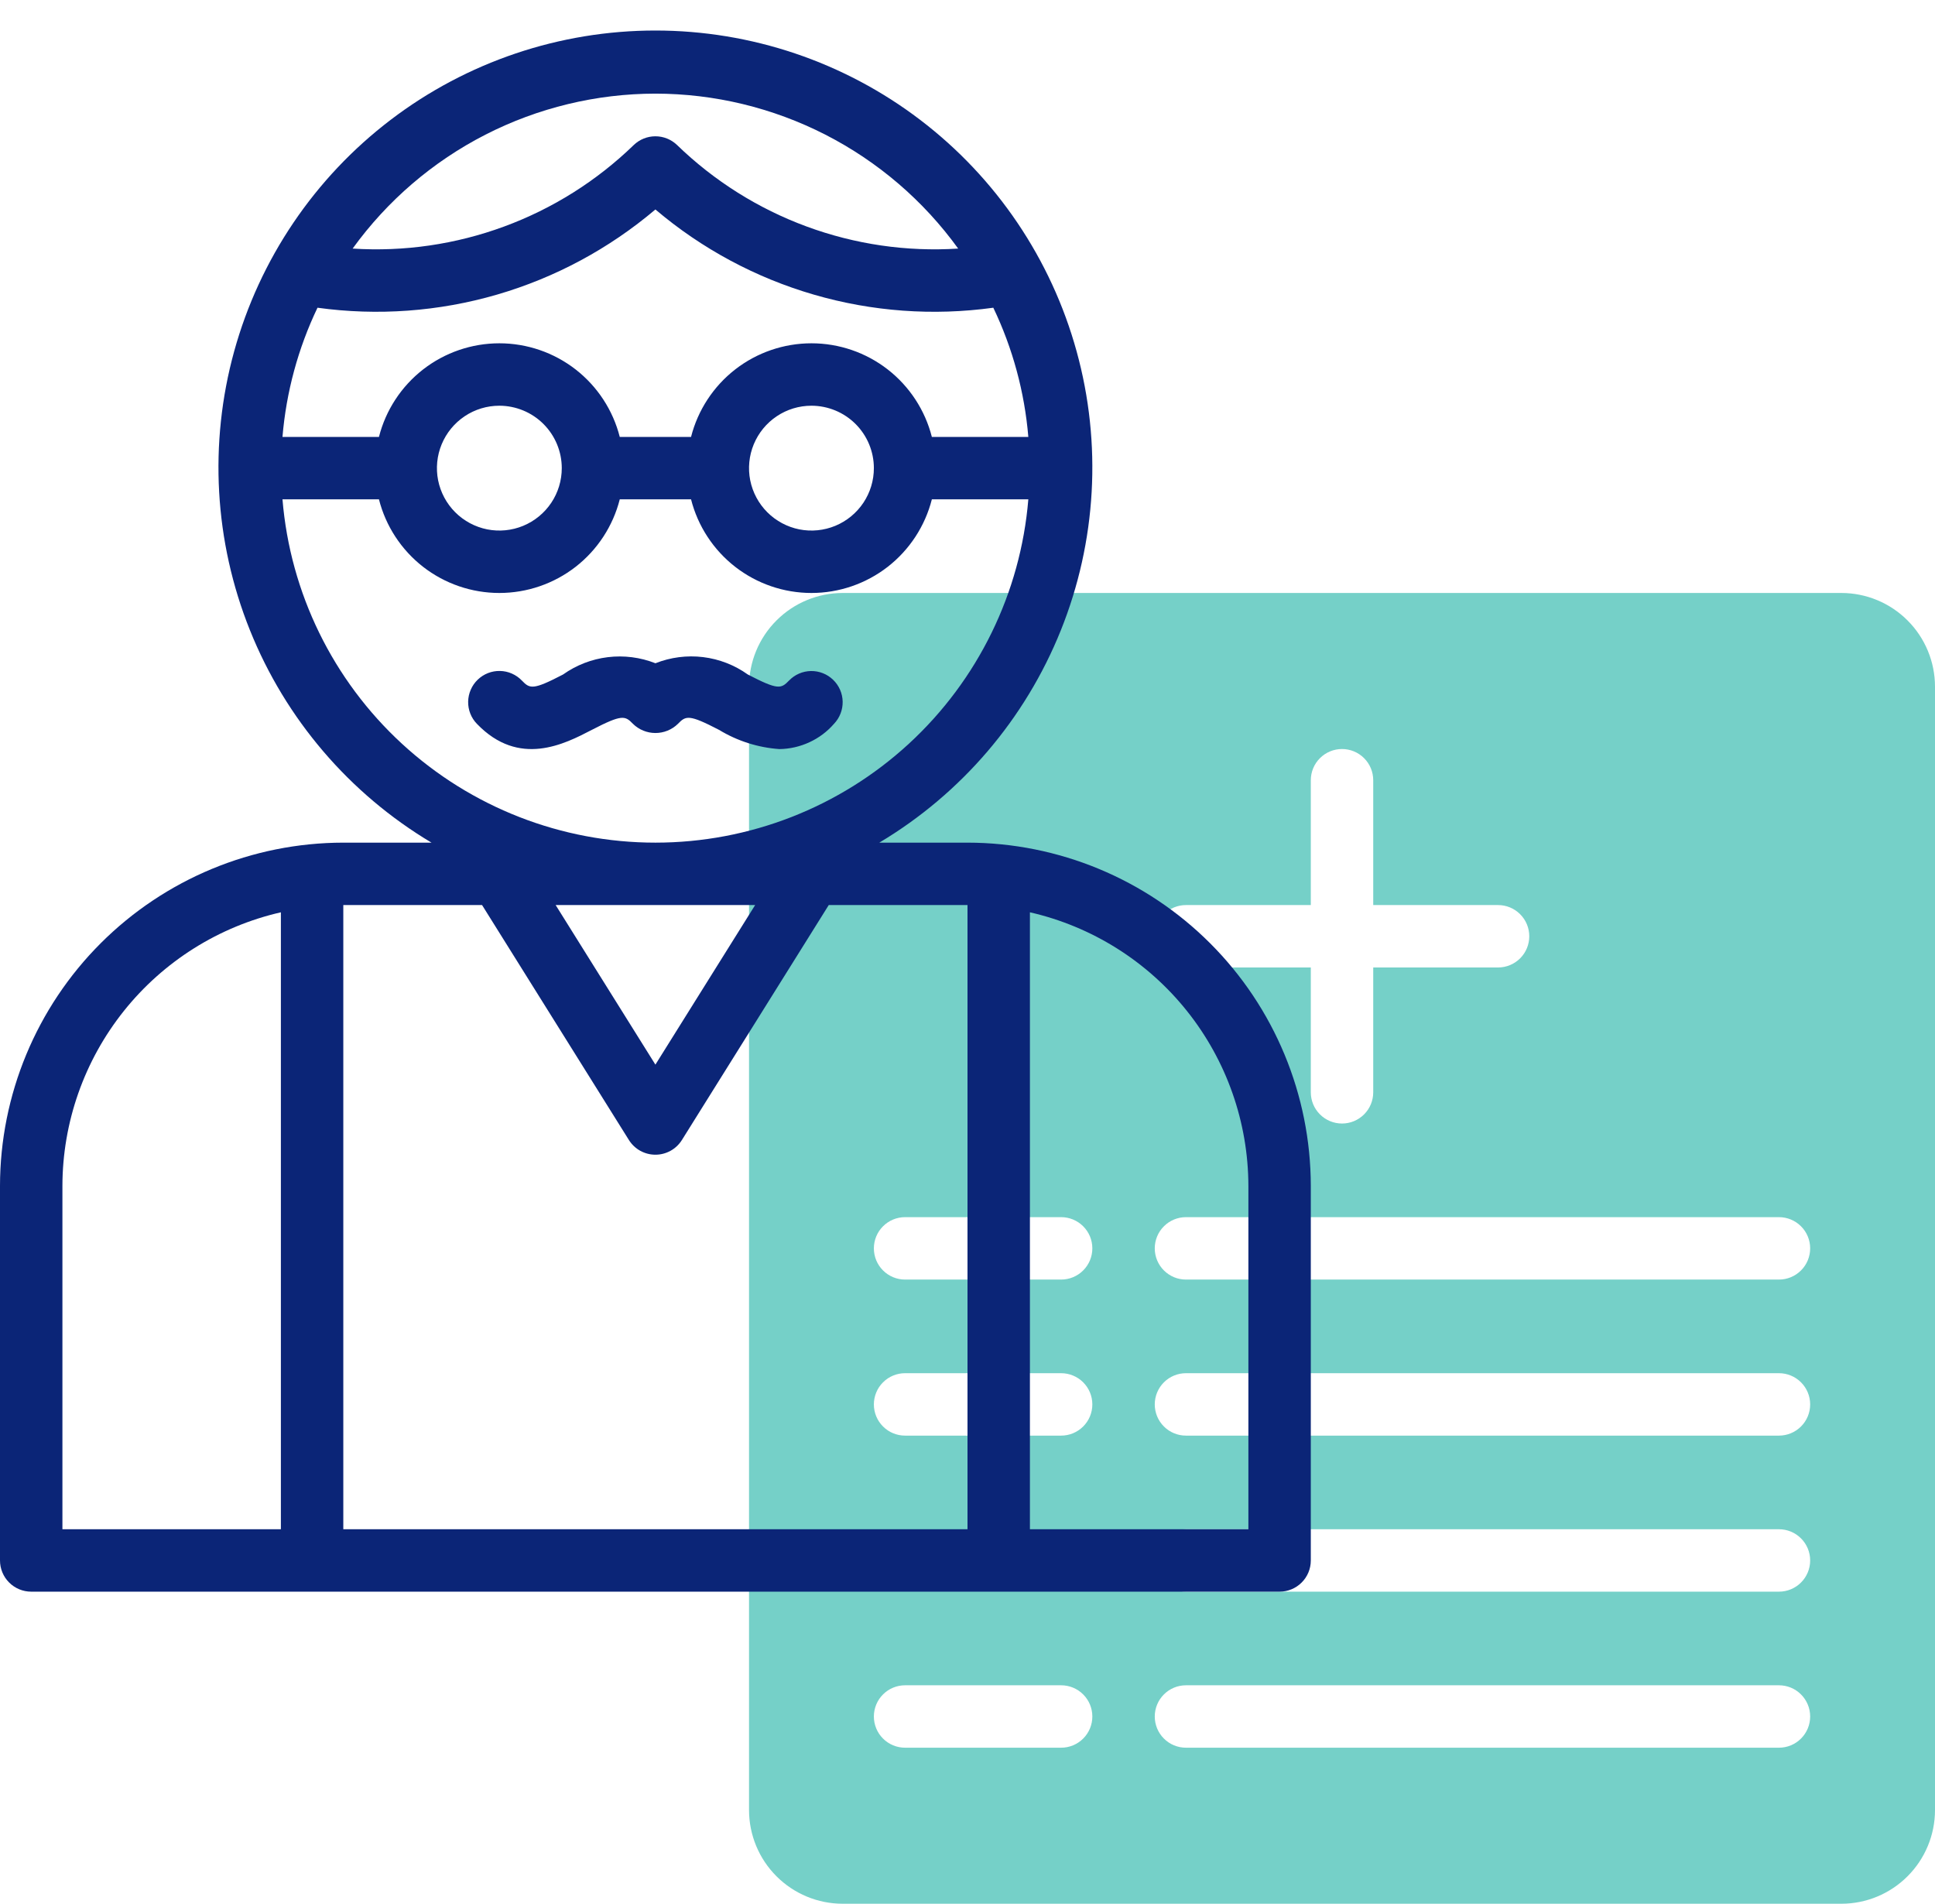
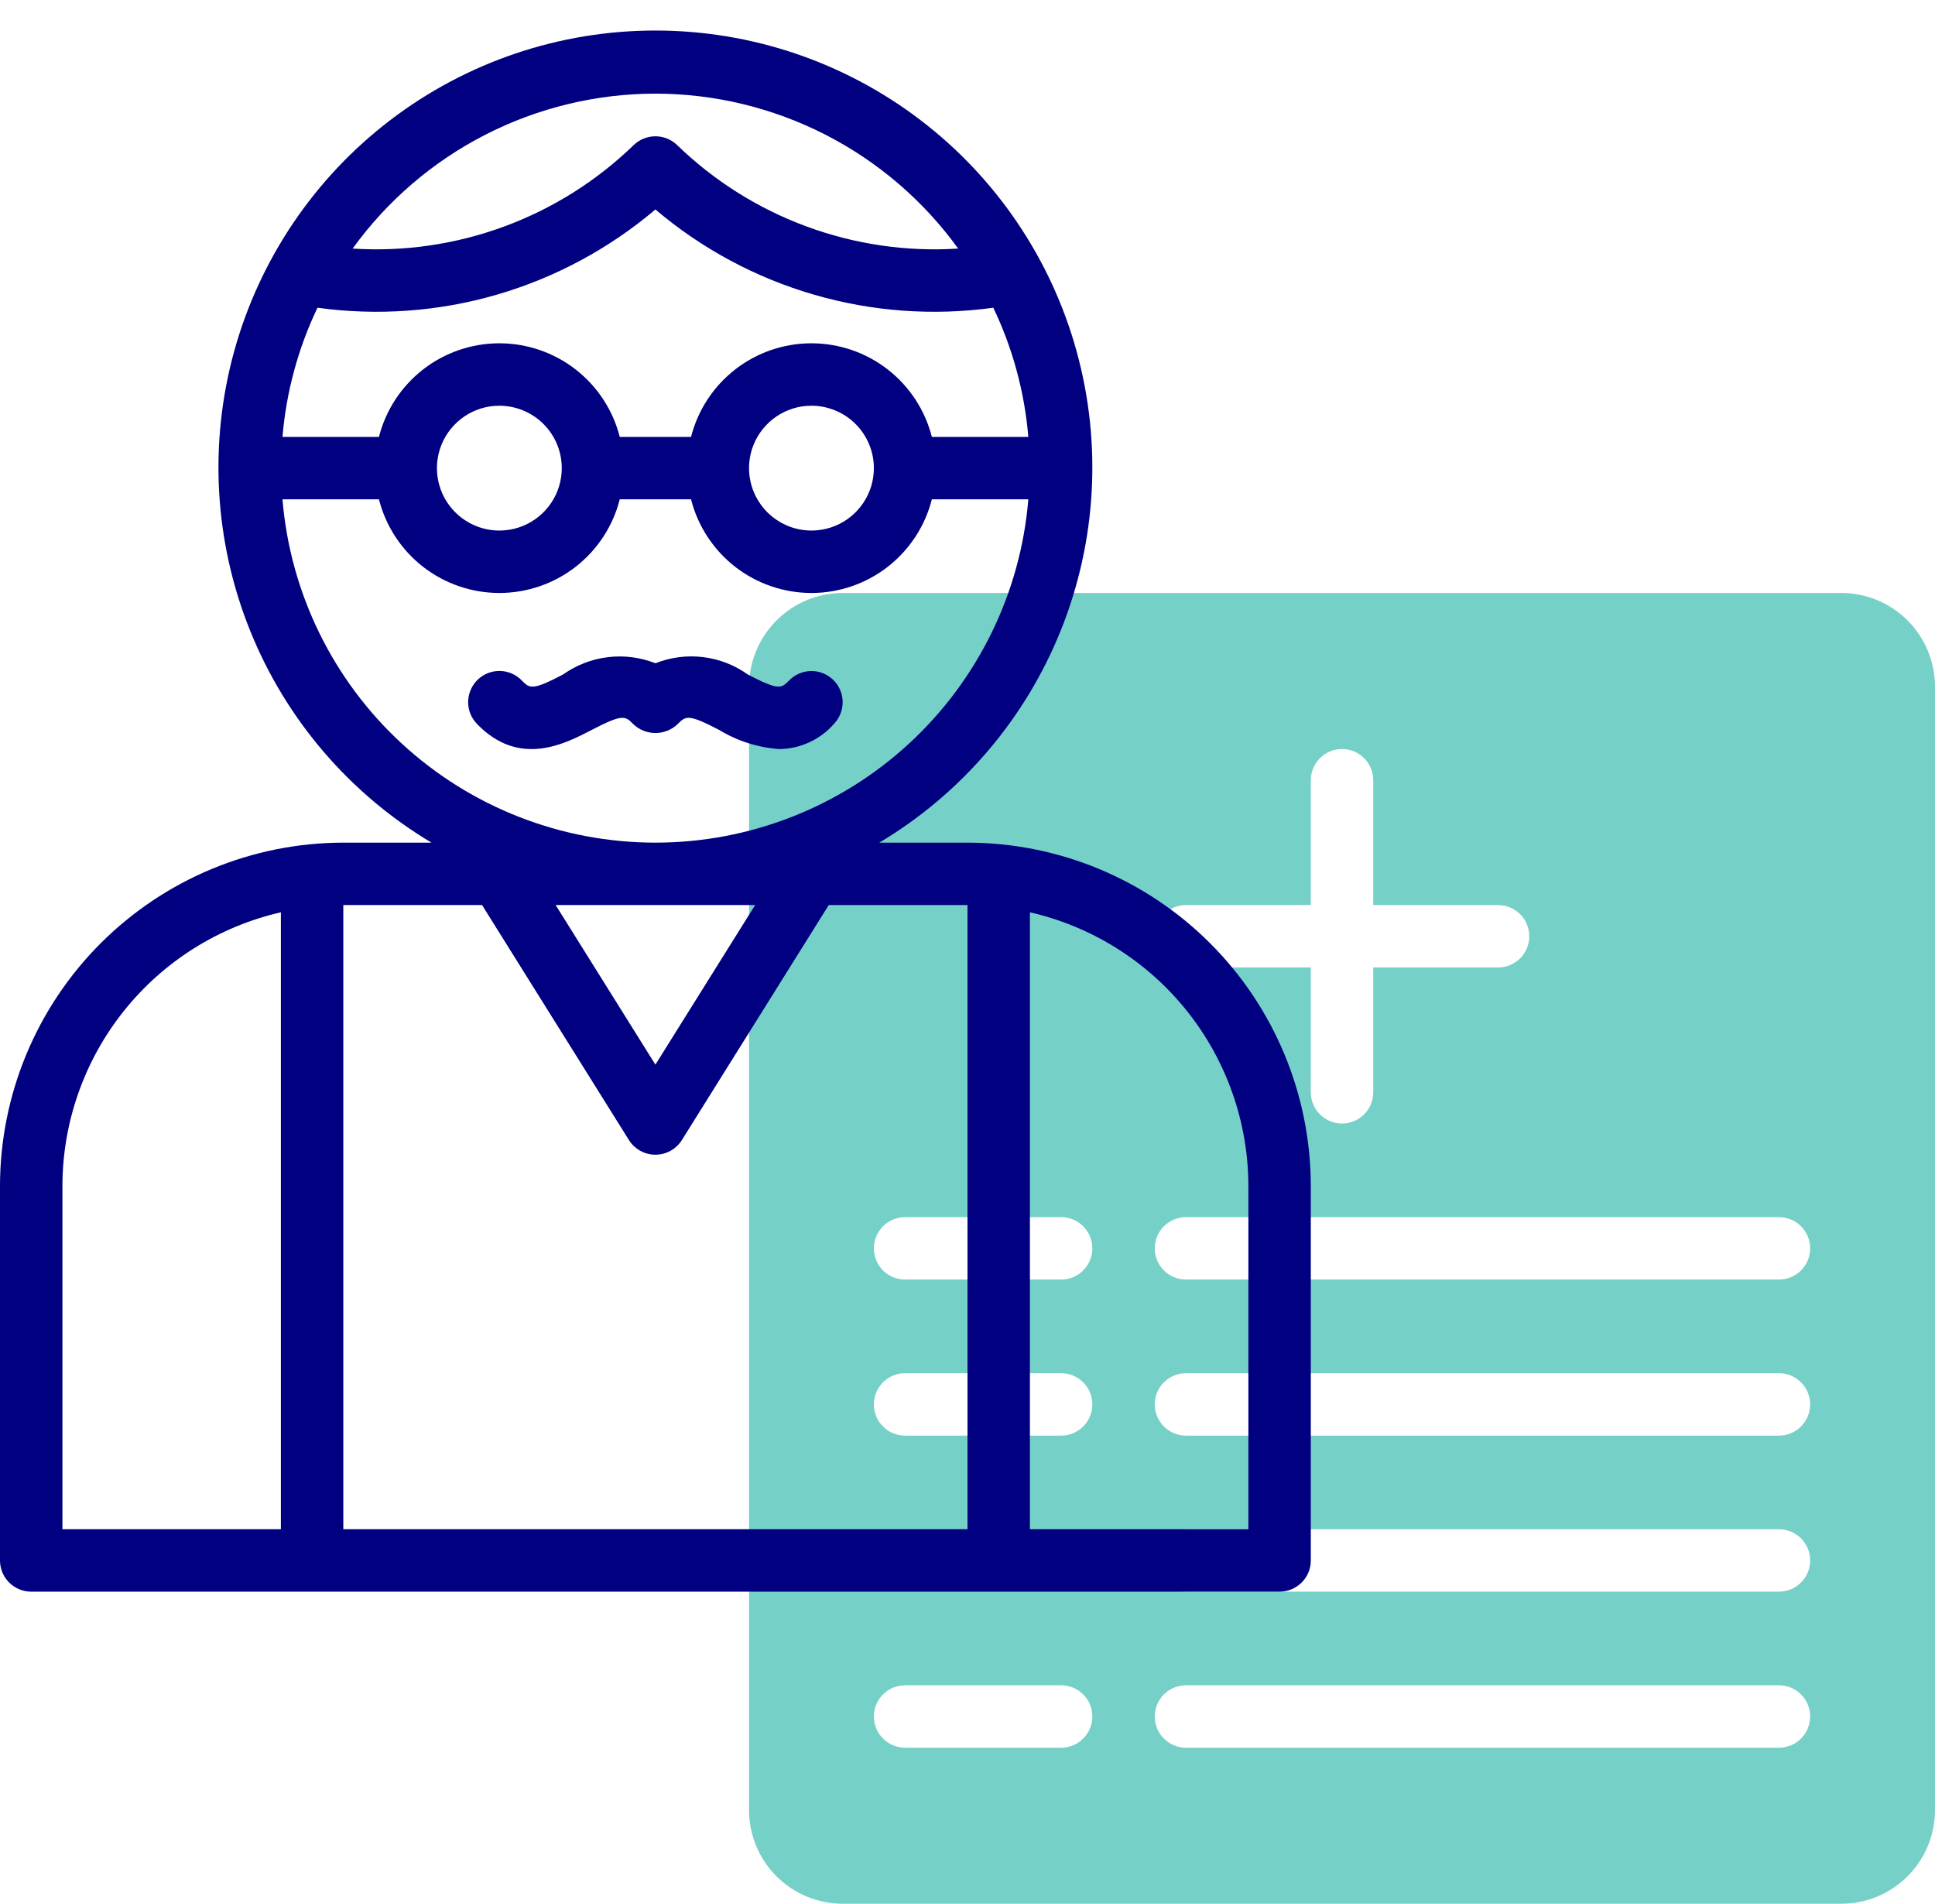
<svg xmlns="http://www.w3.org/2000/svg" width="62" height="61" viewBox="0 0 62 61" fill="none">
  <path d="M59 19H27C26.205 19.001 25.442 19.317 24.88 19.88C24.317 20.442 24.001 21.205 24 22V58C24.001 58.795 24.317 59.558 24.88 60.12C25.442 60.683 26.205 60.999 27 61H59C59.795 60.999 60.558 60.683 61.12 60.12C61.683 59.558 61.999 58.795 62 58V22C61.999 21.205 61.683 20.442 61.12 19.88C60.558 19.317 59.795 19.001 59 19ZM38 29H42V25C42 24.735 42.105 24.48 42.293 24.293C42.48 24.105 42.735 24 43 24C43.265 24 43.52 24.105 43.707 24.293C43.895 24.48 44 24.735 44 25V29H48C48.265 29 48.52 29.105 48.707 29.293C48.895 29.48 49 29.735 49 30C49 30.265 48.895 30.52 48.707 30.707C48.52 30.895 48.265 31 48 31H44V35C44 35.265 43.895 35.52 43.707 35.707C43.52 35.895 43.265 36 43 36C42.735 36 42.48 35.895 42.293 35.707C42.105 35.52 42 35.265 42 35V31H38C37.735 31 37.48 30.895 37.293 30.707C37.105 30.52 37 30.265 37 30C37 29.735 37.105 29.48 37.293 29.293C37.48 29.105 37.735 29 38 29ZM34 56H29C28.735 56 28.48 55.895 28.293 55.707C28.105 55.52 28 55.265 28 55C28 54.735 28.105 54.48 28.293 54.293C28.48 54.105 28.735 54 29 54H34C34.265 54 34.52 54.105 34.707 54.293C34.895 54.48 35 54.735 35 55C35 55.265 34.895 55.52 34.707 55.707C34.52 55.895 34.265 56 34 56ZM34 46H29C28.735 46 28.48 45.895 28.293 45.707C28.105 45.52 28 45.265 28 45C28 44.735 28.105 44.48 28.293 44.293C28.48 44.105 28.735 44 29 44H34C34.265 44 34.52 44.105 34.707 44.293C34.895 44.48 35 44.735 35 45C35 45.265 34.895 45.52 34.707 45.707C34.52 45.895 34.265 46 34 46ZM34 41H29C28.735 41 28.48 40.895 28.293 40.707C28.105 40.52 28 40.265 28 40C28 39.735 28.105 39.48 28.293 39.293C28.48 39.105 28.735 39 29 39H34C34.265 39 34.52 39.105 34.707 39.293C34.895 39.48 35 39.735 35 40C35 40.265 34.895 40.52 34.707 40.707C34.52 40.895 34.265 41 34 41ZM57 56H38C37.735 56 37.48 55.895 37.293 55.707C37.105 55.52 37 55.265 37 55C37 54.735 37.105 54.48 37.293 54.293C37.48 54.105 37.735 54 38 54H57C57.265 54 57.52 54.105 57.707 54.293C57.895 54.48 58 54.735 58 55C58 55.265 57.895 55.52 57.707 55.707C57.52 55.895 57.265 56 57 56ZM57 51H38C37.735 51 37.48 50.895 37.293 50.707C37.105 50.52 37 50.265 37 50C37 49.735 37.105 49.48 37.293 49.293C37.48 49.105 37.735 49 38 49H57C57.265 49 57.52 49.105 57.707 49.293C57.895 49.48 58 49.735 58 50C58 50.265 57.895 50.52 57.707 50.707C57.52 50.895 57.265 51 57 51ZM57 46H38C37.735 46 37.48 45.895 37.293 45.707C37.105 45.52 37 45.265 37 45C37 44.735 37.105 44.48 37.293 44.293C37.48 44.105 37.735 44 38 44H57C57.265 44 57.52 44.105 57.707 44.293C57.895 44.48 58 44.735 58 45C58 45.265 57.895 45.52 57.707 45.707C57.52 45.895 57.265 46 57 46ZM57 41H38C37.735 41 37.48 40.895 37.293 40.707C37.105 40.52 37 40.265 37 40C37 39.735 37.105 39.48 37.293 39.293C37.48 39.105 37.735 39 38 39H57C57.265 39 57.52 39.105 57.707 39.293C57.895 39.48 58 39.735 58 40C58 40.265 57.895 40.52 57.707 40.707C57.52 40.895 57.265 41 57 41Z" fill="#75D0C8" />
-   <path d="M21.722 23.193C21.977 22.928 22.076 22.887 23.04 23.387C23.626 23.743 24.288 23.954 24.972 24.002C25.304 23.998 25.632 23.923 25.933 23.784C26.235 23.645 26.504 23.444 26.722 23.193C26.905 23.002 27.005 22.746 27 22.481C26.995 22.216 26.884 21.964 26.693 21.781C26.503 21.597 26.247 21.497 25.982 21.501C25.717 21.506 25.465 21.616 25.281 21.807C25.025 22.072 24.928 22.114 23.962 21.613C23.538 21.31 23.045 21.118 22.528 21.055C22.011 20.992 21.486 21.06 21.001 21.252C20.517 21.061 19.992 20.994 19.475 21.057C18.958 21.12 18.465 21.311 18.04 21.613C17.076 22.115 16.977 22.073 16.722 21.807C16.631 21.712 16.522 21.636 16.402 21.583C16.281 21.53 16.152 21.501 16.02 21.499C15.889 21.496 15.758 21.519 15.636 21.567C15.513 21.615 15.402 21.687 15.307 21.778C15.212 21.869 15.136 21.978 15.084 22.099C15.031 22.219 15.003 22.349 15 22.48C14.998 22.612 15.021 22.742 15.069 22.865C15.117 22.987 15.189 23.099 15.281 23.193C16.632 24.598 18.091 23.84 18.962 23.387C19.928 22.887 20.026 22.929 20.281 23.193C20.473 23.382 20.732 23.487 21.001 23.487C21.271 23.487 21.529 23.382 21.722 23.193Z" fill="#0B2577" />
-   <path d="M31 27H28.174C30.806 25.43 32.849 23.039 33.991 20.195C35.134 17.351 35.311 14.211 34.496 11.257C33.682 8.303 31.921 5.697 29.483 3.84C27.045 1.983 24.065 0.978 21 0.978C17.935 0.978 14.955 1.983 12.517 3.84C10.079 5.697 8.318 8.303 7.503 11.257C6.689 14.211 6.866 17.351 8.009 20.195C9.151 23.039 11.194 25.43 13.826 27H11C8.084 27.003 5.288 28.163 3.225 30.225C1.163 32.288 0.003 35.084 0 38V50C0 50.265 0.105 50.52 0.293 50.707C0.48 50.895 0.735 51 1 51H41C41.265 51 41.52 50.895 41.707 50.707C41.895 50.52 42 50.265 42 50V38C41.997 35.084 40.837 32.288 38.775 30.225C36.712 28.163 33.916 27.003 31 27ZM21 3C22.894 3.002 24.761 3.453 26.448 4.316C28.134 5.179 29.592 6.43 30.701 7.965C29.051 8.071 27.397 7.83 25.846 7.258C24.295 6.687 22.88 5.797 21.693 4.646C21.507 4.467 21.258 4.367 21 4.367C20.742 4.367 20.493 4.467 20.307 4.646C19.12 5.797 17.706 6.687 16.154 7.258C14.603 7.83 12.949 8.071 11.299 7.965C12.408 6.43 13.866 5.179 15.552 4.316C17.239 3.453 19.106 3.002 21 3ZM10.173 9.86C12.098 10.126 14.057 9.983 15.922 9.441C17.788 8.898 19.518 7.968 21 6.712C22.482 7.969 24.212 8.899 26.078 9.441C27.943 9.984 29.902 10.126 31.827 9.86C32.449 11.16 32.829 12.563 32.949 14H29.858C29.64 13.142 29.142 12.382 28.444 11.838C27.745 11.295 26.885 11 26 11C25.115 11 24.255 11.295 23.556 11.838C22.858 12.382 22.36 13.142 22.142 14H19.858C19.64 13.142 19.142 12.382 18.444 11.838C17.745 11.295 16.885 11 16 11C15.115 11 14.255 11.295 13.556 11.838C12.858 12.382 12.36 13.142 12.142 14H9.051C9.171 12.563 9.551 11.16 10.173 9.86ZM28 15C28 15.396 27.883 15.782 27.663 16.111C27.443 16.44 27.131 16.696 26.765 16.848C26.4 16.999 25.998 17.039 25.61 16.962C25.222 16.884 24.866 16.694 24.586 16.414C24.306 16.134 24.116 15.778 24.038 15.39C23.961 15.002 24.001 14.6 24.152 14.235C24.304 13.869 24.56 13.557 24.889 13.337C25.218 13.117 25.604 13 26 13C26.53 13.001 27.039 13.211 27.414 13.586C27.789 13.961 28 14.47 28 15ZM18 15C18 15.396 17.883 15.782 17.663 16.111C17.443 16.44 17.131 16.696 16.765 16.848C16.4 16.999 15.998 17.039 15.61 16.962C15.222 16.884 14.866 16.694 14.586 16.414C14.306 16.134 14.116 15.778 14.038 15.39C13.961 15.002 14.001 14.6 14.152 14.235C14.304 13.869 14.56 13.557 14.889 13.337C15.218 13.117 15.604 13 16 13C16.53 13.001 17.039 13.211 17.414 13.586C17.789 13.961 18 14.47 18 15ZM9.051 16H12.142C12.36 16.858 12.858 17.618 13.556 18.162C14.255 18.705 15.115 19 16 19C16.885 19 17.745 18.705 18.444 18.162C19.142 17.618 19.64 16.858 19.858 16H22.142C22.36 16.858 22.858 17.618 23.556 18.162C24.255 18.705 25.115 19 26 19C26.885 19 27.745 18.705 28.444 18.162C29.142 17.618 29.64 16.858 29.858 16H32.949C32.701 18.998 31.334 21.794 29.121 23.831C26.907 25.869 24.009 27 21 27C17.991 27 15.093 25.869 12.879 23.831C10.666 21.794 9.299 18.998 9.051 16H9.051ZM24.196 29L21 34.113L17.804 29H24.196ZM9 49H2V38C2.003 35.962 2.697 33.986 3.969 32.393C5.24 30.801 7.014 29.686 9 29.232V49ZM31 49H11V29H15.446L20.152 36.53C20.242 36.673 20.367 36.792 20.515 36.874C20.664 36.956 20.83 36.999 21 36.999C21.17 36.999 21.336 36.956 21.485 36.874C21.633 36.792 21.758 36.673 21.848 36.53L26.554 29H31V49ZM40 49H33V29.232C34.986 29.686 36.76 30.801 38.031 32.393C39.303 33.986 39.996 35.962 40 38V49Z" fill="#0B2577" />
+   <path d="M21.722 23.193C21.977 22.928 22.076 22.887 23.04 23.387C23.626 23.743 24.288 23.954 24.972 24.002C25.304 23.998 25.632 23.923 25.933 23.784C26.235 23.645 26.504 23.444 26.722 23.193C26.905 23.002 27.005 22.746 27 22.481C26.995 22.216 26.884 21.964 26.693 21.781C26.503 21.597 26.247 21.497 25.982 21.501C25.717 21.506 25.465 21.616 25.281 21.807C25.025 22.072 24.928 22.114 23.962 21.613C23.538 21.31 23.045 21.118 22.528 21.055C22.011 20.992 21.486 21.06 21.001 21.252C20.517 21.061 19.992 20.994 19.475 21.057C18.958 21.12 18.465 21.311 18.04 21.613C17.076 22.115 16.977 22.073 16.722 21.807C16.631 21.712 16.522 21.636 16.402 21.583C16.281 21.53 16.152 21.501 16.02 21.499C15.889 21.496 15.758 21.519 15.636 21.567C15.513 21.615 15.402 21.687 15.307 21.778C15.212 21.869 15.136 21.978 15.084 22.099C15.031 22.219 15.003 22.349 15 22.48C14.998 22.612 15.021 22.742 15.069 22.865C15.117 22.987 15.189 23.099 15.281 23.193C16.632 24.598 18.091 23.84 18.962 23.387C19.928 22.887 20.026 22.929 20.281 23.193C20.473 23.382 20.732 23.487 21.001 23.487C21.271 23.487 21.529 23.382 21.722 23.193Z" fill="#000080" />
+   <path d="M31 27H28.174C30.806 25.43 32.849 23.039 33.991 20.195C35.134 17.351 35.311 14.211 34.496 11.257C33.682 8.303 31.921 5.697 29.483 3.84C27.045 1.983 24.065 0.978 21 0.978C17.935 0.978 14.955 1.983 12.517 3.84C10.079 5.697 8.318 8.303 7.503 11.257C6.689 14.211 6.866 17.351 8.009 20.195C9.151 23.039 11.194 25.43 13.826 27H11C8.084 27.003 5.288 28.163 3.225 30.225C1.163 32.288 0.003 35.084 0 38V50C0 50.265 0.105 50.52 0.293 50.707C0.48 50.895 0.735 51 1 51H41C41.265 51 41.52 50.895 41.707 50.707C41.895 50.52 42 50.265 42 50V38C41.997 35.084 40.837 32.288 38.775 30.225C36.712 28.163 33.916 27.003 31 27ZM21 3C22.894 3.002 24.761 3.453 26.448 4.316C28.134 5.179 29.592 6.43 30.701 7.965C29.051 8.071 27.397 7.83 25.846 7.258C24.295 6.687 22.88 5.797 21.693 4.646C21.507 4.467 21.258 4.367 21 4.367C20.742 4.367 20.493 4.467 20.307 4.646C19.12 5.797 17.706 6.687 16.154 7.258C14.603 7.83 12.949 8.071 11.299 7.965C12.408 6.43 13.866 5.179 15.552 4.316C17.239 3.453 19.106 3.002 21 3ZM10.173 9.86C12.098 10.126 14.057 9.983 15.922 9.441C17.788 8.898 19.518 7.968 21 6.712C22.482 7.969 24.212 8.899 26.078 9.441C27.943 9.984 29.902 10.126 31.827 9.86C32.449 11.16 32.829 12.563 32.949 14H29.858C29.64 13.142 29.142 12.382 28.444 11.838C27.745 11.295 26.885 11 26 11C25.115 11 24.255 11.295 23.556 11.838C22.858 12.382 22.36 13.142 22.142 14H19.858C19.64 13.142 19.142 12.382 18.444 11.838C17.745 11.295 16.885 11 16 11C15.115 11 14.255 11.295 13.556 11.838C12.858 12.382 12.36 13.142 12.142 14H9.051C9.171 12.563 9.551 11.16 10.173 9.86ZM28 15C28 15.396 27.883 15.782 27.663 16.111C27.443 16.44 27.131 16.696 26.765 16.848C26.4 16.999 25.998 17.039 25.61 16.962C25.222 16.884 24.866 16.694 24.586 16.414C24.306 16.134 24.116 15.778 24.038 15.39C23.961 15.002 24.001 14.6 24.152 14.235C24.304 13.869 24.56 13.557 24.889 13.337C25.218 13.117 25.604 13 26 13C26.53 13.001 27.039 13.211 27.414 13.586C27.789 13.961 28 14.47 28 15ZM18 15C18 15.396 17.883 15.782 17.663 16.111C17.443 16.44 17.131 16.696 16.765 16.848C16.4 16.999 15.998 17.039 15.61 16.962C15.222 16.884 14.866 16.694 14.586 16.414C14.306 16.134 14.116 15.778 14.038 15.39C13.961 15.002 14.001 14.6 14.152 14.235C14.304 13.869 14.56 13.557 14.889 13.337C15.218 13.117 15.604 13 16 13C16.53 13.001 17.039 13.211 17.414 13.586C17.789 13.961 18 14.47 18 15ZM9.051 16H12.142C12.36 16.858 12.858 17.618 13.556 18.162C14.255 18.705 15.115 19 16 19C16.885 19 17.745 18.705 18.444 18.162C19.142 17.618 19.64 16.858 19.858 16H22.142C22.36 16.858 22.858 17.618 23.556 18.162C24.255 18.705 25.115 19 26 19C26.885 19 27.745 18.705 28.444 18.162C29.142 17.618 29.64 16.858 29.858 16H32.949C32.701 18.998 31.334 21.794 29.121 23.831C26.907 25.869 24.009 27 21 27C17.991 27 15.093 25.869 12.879 23.831C10.666 21.794 9.299 18.998 9.051 16H9.051ZM24.196 29L21 34.113L17.804 29H24.196ZM9 49H2V38C2.003 35.962 2.697 33.986 3.969 32.393C5.24 30.801 7.014 29.686 9 29.232V49ZM31 49H11V29H15.446L20.152 36.53C20.242 36.673 20.367 36.792 20.515 36.874C20.664 36.956 20.83 36.999 21 36.999C21.17 36.999 21.336 36.956 21.485 36.874C21.633 36.792 21.758 36.673 21.848 36.53L26.554 29H31V49ZM40 49H33V29.232C34.986 29.686 36.76 30.801 38.031 32.393C39.303 33.986 39.996 35.962 40 38V49Z" fill="#000080" />
</svg>
